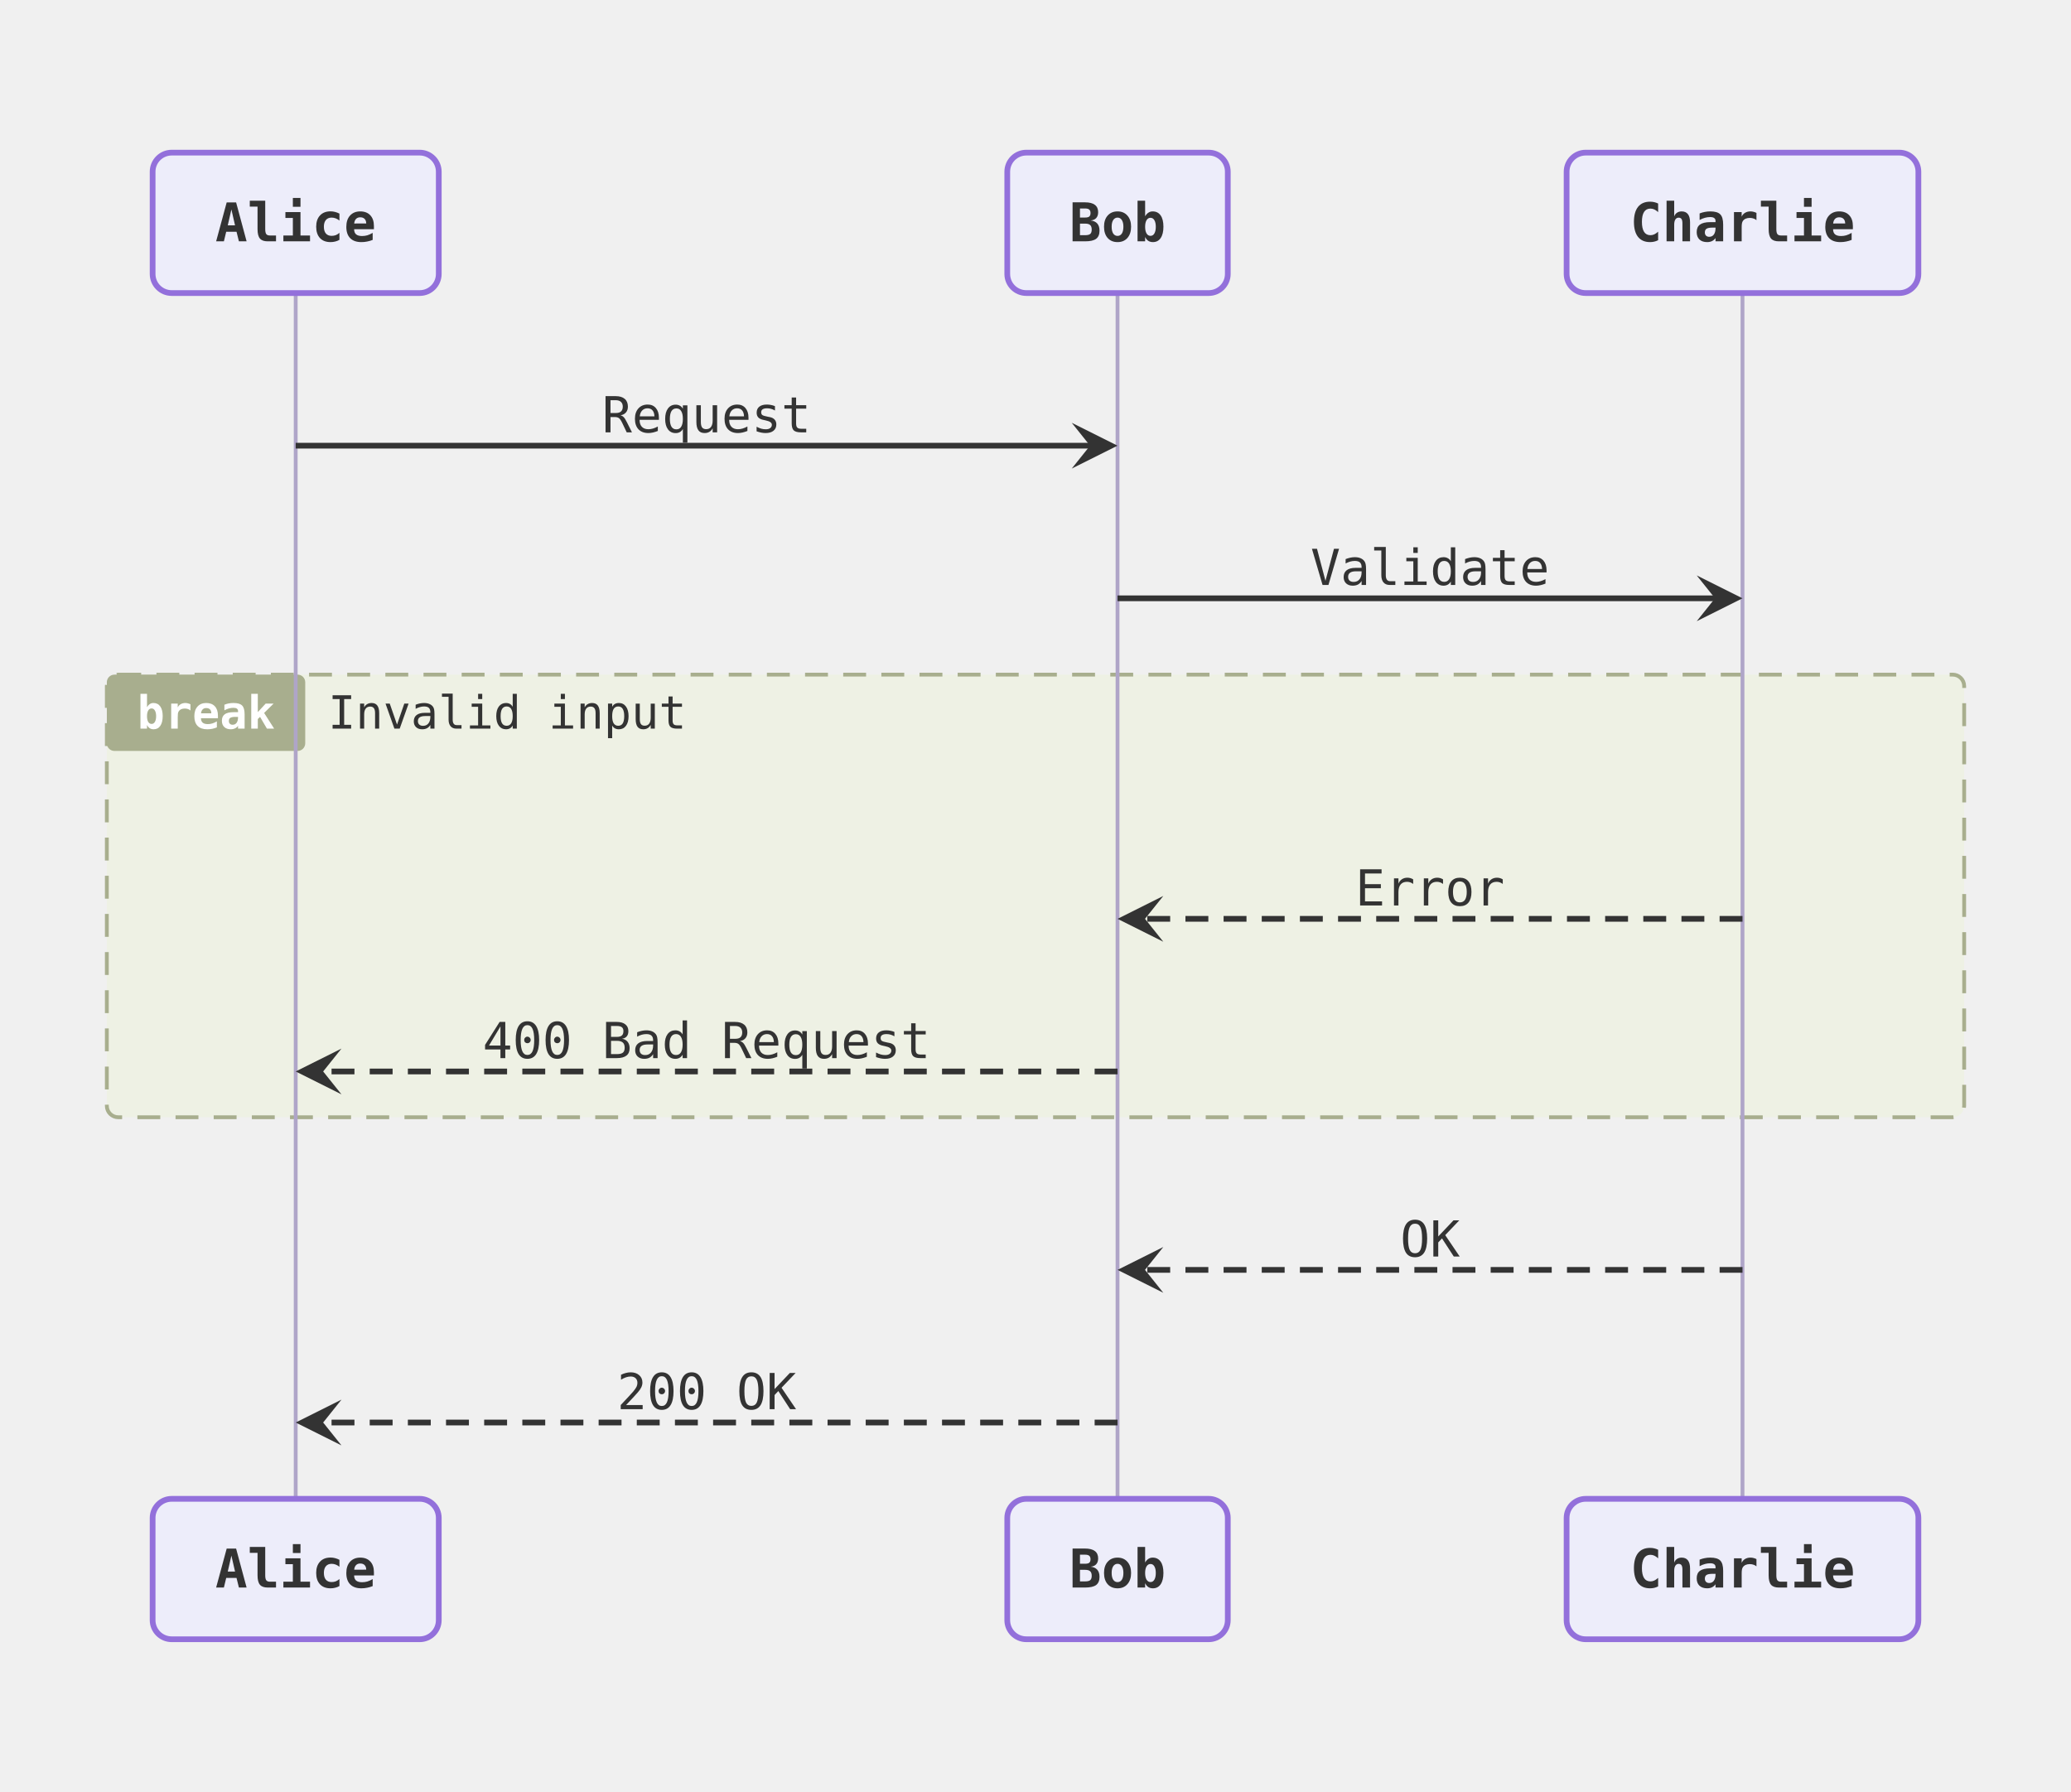
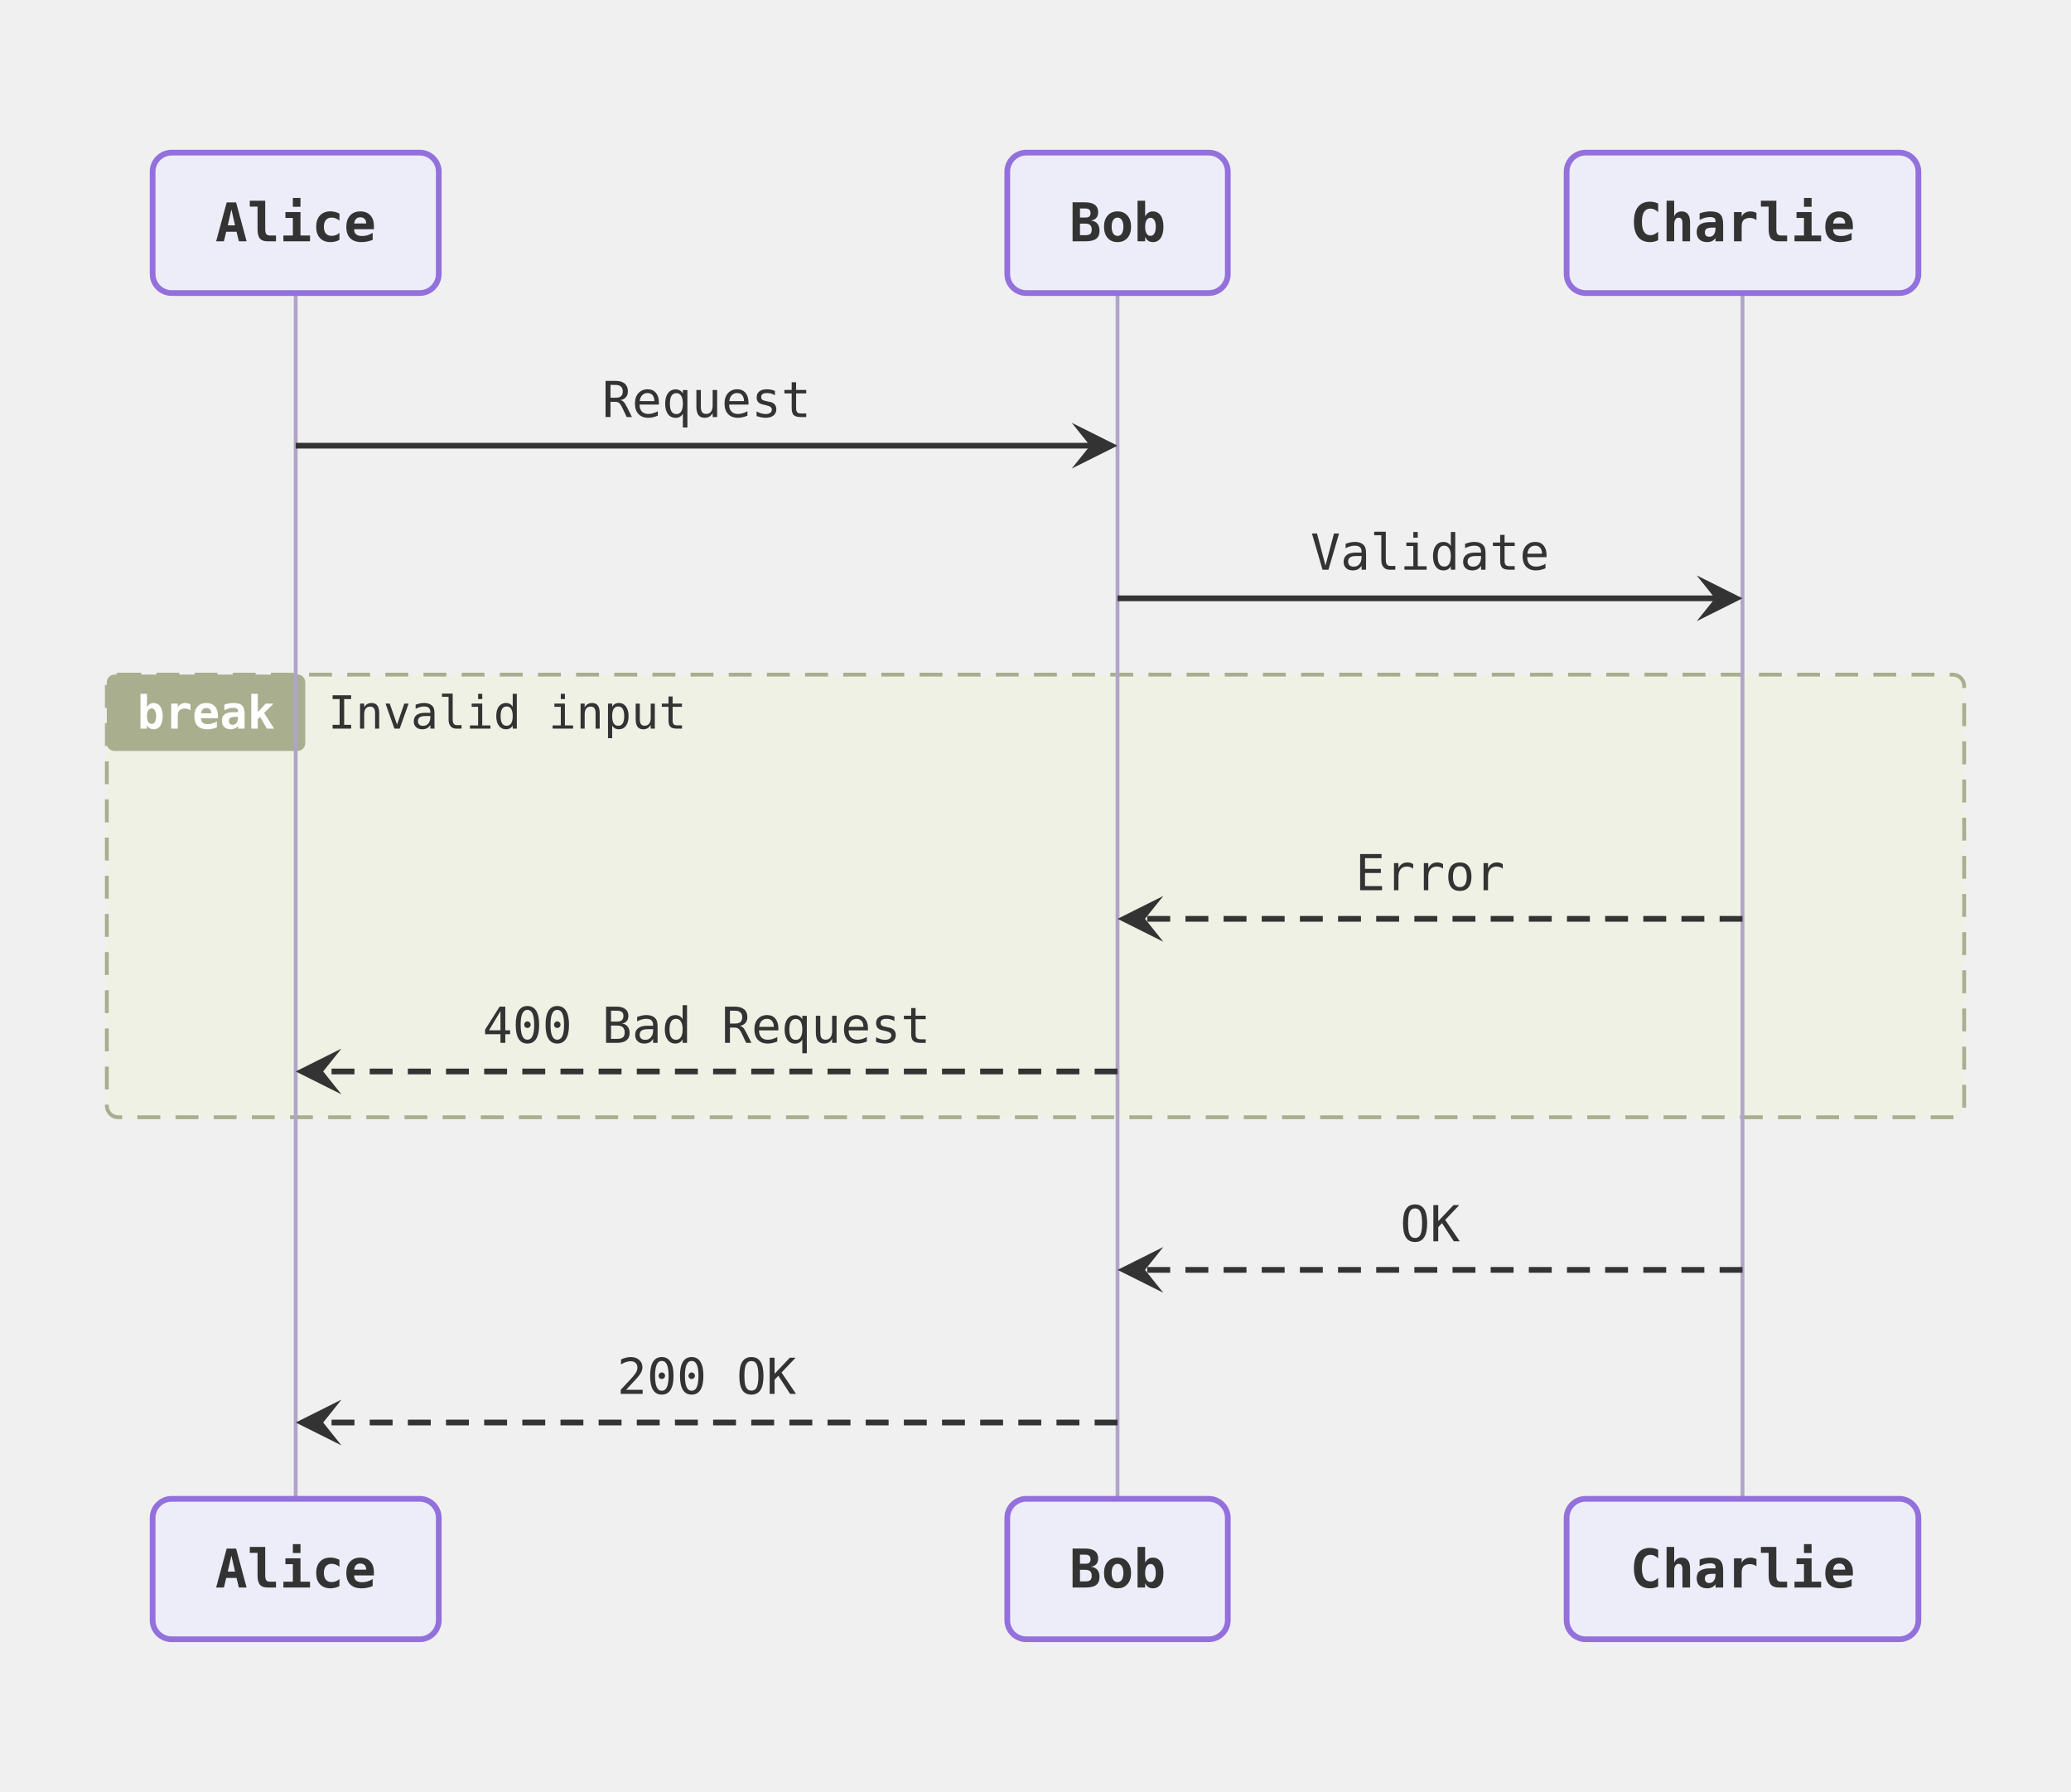
<svg xmlns="http://www.w3.org/2000/svg" viewBox="0 0 542.8 469.6" width="542.8" height="469.6">
  <defs>
    <marker id="arrow-point-333333" viewBox="0 0 10 10" refX="8" refY="5" markerWidth="8" markerHeight="8" orient="auto-start-reverse">
      <path d="M10 5 L0 10 L4 5 L0 0 Z" fill="#333333" />
    </marker>
  </defs>
  <g transform="translate(20, 20)">
    <rect x="8" y="156.8" width="486.8" height="116" rx="3" ry="3" fill="#ecf2dc99" stroke="#a8ae8e" stroke-width="1" stroke-dasharray="6 4" />
    <rect x="8" y="156.8" width="52" height="20" rx="2" ry="2" fill="#a8ae8e" />
    <text x="34" y="166.8" text-anchor="middle" dominant-baseline="central" font-size="12px" font-family="'Intel One Mono', 'SF Mono', 'Cascadia Code', 'JetBrains Mono', 'Fira Code', 'Consolas', 'Menlo', monospace" fill="#ffffff" font-weight="bold">break</text>
    <text x="66" y="166.8" text-anchor="start" dominant-baseline="central" font-size="12px" font-family="'Intel One Mono', 'SF Mono', 'Cascadia Code', 'JetBrains Mono', 'Fira Code', 'Consolas', 'Menlo', monospace" fill="#333333">Invalid input</text>
    <path d="M57.5 56.8 L57.5 372.8" fill="none" stroke="#afa5c8" stroke-width="1" />
    <path d="M272.9 56.8 L272.9 372.8" fill="none" stroke="#afa5c8" stroke-width="1" />
    <path d="M436.7 56.8 L436.7 372.8" fill="none" stroke="#afa5c8" stroke-width="1" />
    <path d="M57.5 96.8 L270.5 96.8" fill="none" stroke="#333333" stroke-width="1.5" marker-end="url(#arrow-point-333333)" />
-     <text x="165.2" y="88.8" text-anchor="middle" dominant-baseline="central" font-size="13px" font-family="'Intel One Mono', 'SF Mono', 'Cascadia Code', 'JetBrains Mono', 'Fira Code', 'Consolas', 'Menlo', monospace" fill="#333333">Request</text>
+     <text x="165.2" y="84.8" text-anchor="middle" dominant-baseline="central" font-size="13px" font-family="'Intel One Mono', 'SF Mono', 'Cascadia Code', 'JetBrains Mono', 'Fira Code', 'Consolas', 'Menlo', monospace" fill="#333333">Request</text>
    <path d="M272.9 136.8 L434.3 136.8" fill="none" stroke="#333333" stroke-width="1.5" marker-end="url(#arrow-point-333333)" />
-     <text x="354.8" y="128.8" text-anchor="middle" dominant-baseline="central" font-size="13px" font-family="'Intel One Mono', 'SF Mono', 'Cascadia Code', 'JetBrains Mono', 'Fira Code', 'Consolas', 'Menlo', monospace" fill="#333333">Validate</text>
+     <text x="354.8" y="124.8" text-anchor="middle" dominant-baseline="central" font-size="13px" font-family="'Intel One Mono', 'SF Mono', 'Cascadia Code', 'JetBrains Mono', 'Fira Code', 'Consolas', 'Menlo', monospace" fill="#333333">Validate</text>
    <path d="M436.7 220.8 L275.3 220.8" fill="none" stroke="#333333" stroke-width="1.5" stroke-dasharray="6 4" marker-end="url(#arrow-point-333333)" />
-     <text x="354.8" y="212.8" text-anchor="middle" dominant-baseline="central" font-size="13px" font-family="'Intel One Mono', 'SF Mono', 'Cascadia Code', 'JetBrains Mono', 'Fira Code', 'Consolas', 'Menlo', monospace" fill="#333333">Error</text>
+     <text x="354.8" y="208.8" text-anchor="middle" dominant-baseline="central" font-size="13px" font-family="'Intel One Mono', 'SF Mono', 'Cascadia Code', 'JetBrains Mono', 'Fira Code', 'Consolas', 'Menlo', monospace" fill="#333333">Error</text>
    <path d="M272.9 260.8 L59.9 260.8" fill="none" stroke="#333333" stroke-width="1.5" stroke-dasharray="6 4" marker-end="url(#arrow-point-333333)" />
-     <text x="165.2" y="252.8" text-anchor="middle" dominant-baseline="central" font-size="13px" font-family="'Intel One Mono', 'SF Mono', 'Cascadia Code', 'JetBrains Mono', 'Fira Code', 'Consolas', 'Menlo', monospace" fill="#333333">400 Bad Request</text>
+     <text x="165.2" y="248.8" text-anchor="middle" dominant-baseline="central" font-size="13px" font-family="'Intel One Mono', 'SF Mono', 'Cascadia Code', 'JetBrains Mono', 'Fira Code', 'Consolas', 'Menlo', monospace" fill="#333333">400 Bad Request</text>
    <path d="M436.7 312.8 L275.3 312.8" fill="none" stroke="#333333" stroke-width="1.5" stroke-dasharray="6 4" marker-end="url(#arrow-point-333333)" />
-     <text x="354.8" y="304.8" text-anchor="middle" dominant-baseline="central" font-size="13px" font-family="'Intel One Mono', 'SF Mono', 'Cascadia Code', 'JetBrains Mono', 'Fira Code', 'Consolas', 'Menlo', monospace" fill="#333333">OK</text>
+     <text x="354.8" y="300.8" text-anchor="middle" dominant-baseline="central" font-size="13px" font-family="'Intel One Mono', 'SF Mono', 'Cascadia Code', 'JetBrains Mono', 'Fira Code', 'Consolas', 'Menlo', monospace" fill="#333333">OK</text>
    <path d="M272.9 352.8 L59.9 352.8" fill="none" stroke="#333333" stroke-width="1.5" stroke-dasharray="6 4" marker-end="url(#arrow-point-333333)" />
-     <text x="165.2" y="344.8" text-anchor="middle" dominant-baseline="central" font-size="13px" font-family="'Intel One Mono', 'SF Mono', 'Cascadia Code', 'JetBrains Mono', 'Fira Code', 'Consolas', 'Menlo', monospace" fill="#333333">200 OK</text>
+     <text x="165.2" y="340.8" text-anchor="middle" dominant-baseline="central" font-size="13px" font-family="'Intel One Mono', 'SF Mono', 'Cascadia Code', 'JetBrains Mono', 'Fira Code', 'Consolas', 'Menlo', monospace" fill="#333333">200 OK</text>
    <rect x="20" y="20" width="75" height="36.8" rx="5" ry="5" fill="#ececffb2" stroke="#9370db" stroke-width="1.5" />
    <text x="57.5" y="38.4" text-anchor="middle" dominant-baseline="central" font-size="14px" font-family="'Intel One Mono', 'SF Mono', 'Cascadia Code', 'JetBrains Mono', 'Fira Code', 'Consolas', 'Menlo', monospace" fill="#333333" font-weight="bold">Alice</text>
    <rect x="244" y="20" width="57.8" height="36.8" rx="5" ry="5" fill="#ececffb2" stroke="#9370db" stroke-width="1.5" />
    <text x="272.9" y="38.4" text-anchor="middle" dominant-baseline="central" font-size="14px" font-family="'Intel One Mono', 'SF Mono', 'Cascadia Code', 'JetBrains Mono', 'Fira Code', 'Consolas', 'Menlo', monospace" fill="#333333" font-weight="bold">Bob</text>
    <rect x="390.6" y="20" width="92.2" height="36.8" rx="5" ry="5" fill="#ececffb2" stroke="#9370db" stroke-width="1.5" />
    <text x="436.7" y="38.4" text-anchor="middle" dominant-baseline="central" font-size="14px" font-family="'Intel One Mono', 'SF Mono', 'Cascadia Code', 'JetBrains Mono', 'Fira Code', 'Consolas', 'Menlo', monospace" fill="#333333" font-weight="bold">Charlie</text>
    <rect x="20" y="372.8" width="75" height="36.8" rx="5" ry="5" fill="#ececffb2" stroke="#9370db" stroke-width="1.5" />
    <text x="57.5" y="391.2" text-anchor="middle" dominant-baseline="central" font-size="14px" font-family="'Intel One Mono', 'SF Mono', 'Cascadia Code', 'JetBrains Mono', 'Fira Code', 'Consolas', 'Menlo', monospace" fill="#333333" font-weight="bold">Alice</text>
    <rect x="244" y="372.8" width="57.8" height="36.8" rx="5" ry="5" fill="#ececffb2" stroke="#9370db" stroke-width="1.5" />
    <text x="272.9" y="391.2" text-anchor="middle" dominant-baseline="central" font-size="14px" font-family="'Intel One Mono', 'SF Mono', 'Cascadia Code', 'JetBrains Mono', 'Fira Code', 'Consolas', 'Menlo', monospace" fill="#333333" font-weight="bold">Bob</text>
    <rect x="390.6" y="372.8" width="92.2" height="36.8" rx="5" ry="5" fill="#ececffb2" stroke="#9370db" stroke-width="1.5" />
    <text x="436.7" y="391.2" text-anchor="middle" dominant-baseline="central" font-size="14px" font-family="'Intel One Mono', 'SF Mono', 'Cascadia Code', 'JetBrains Mono', 'Fira Code', 'Consolas', 'Menlo', monospace" fill="#333333" font-weight="bold">Charlie</text>
  </g>
</svg>
